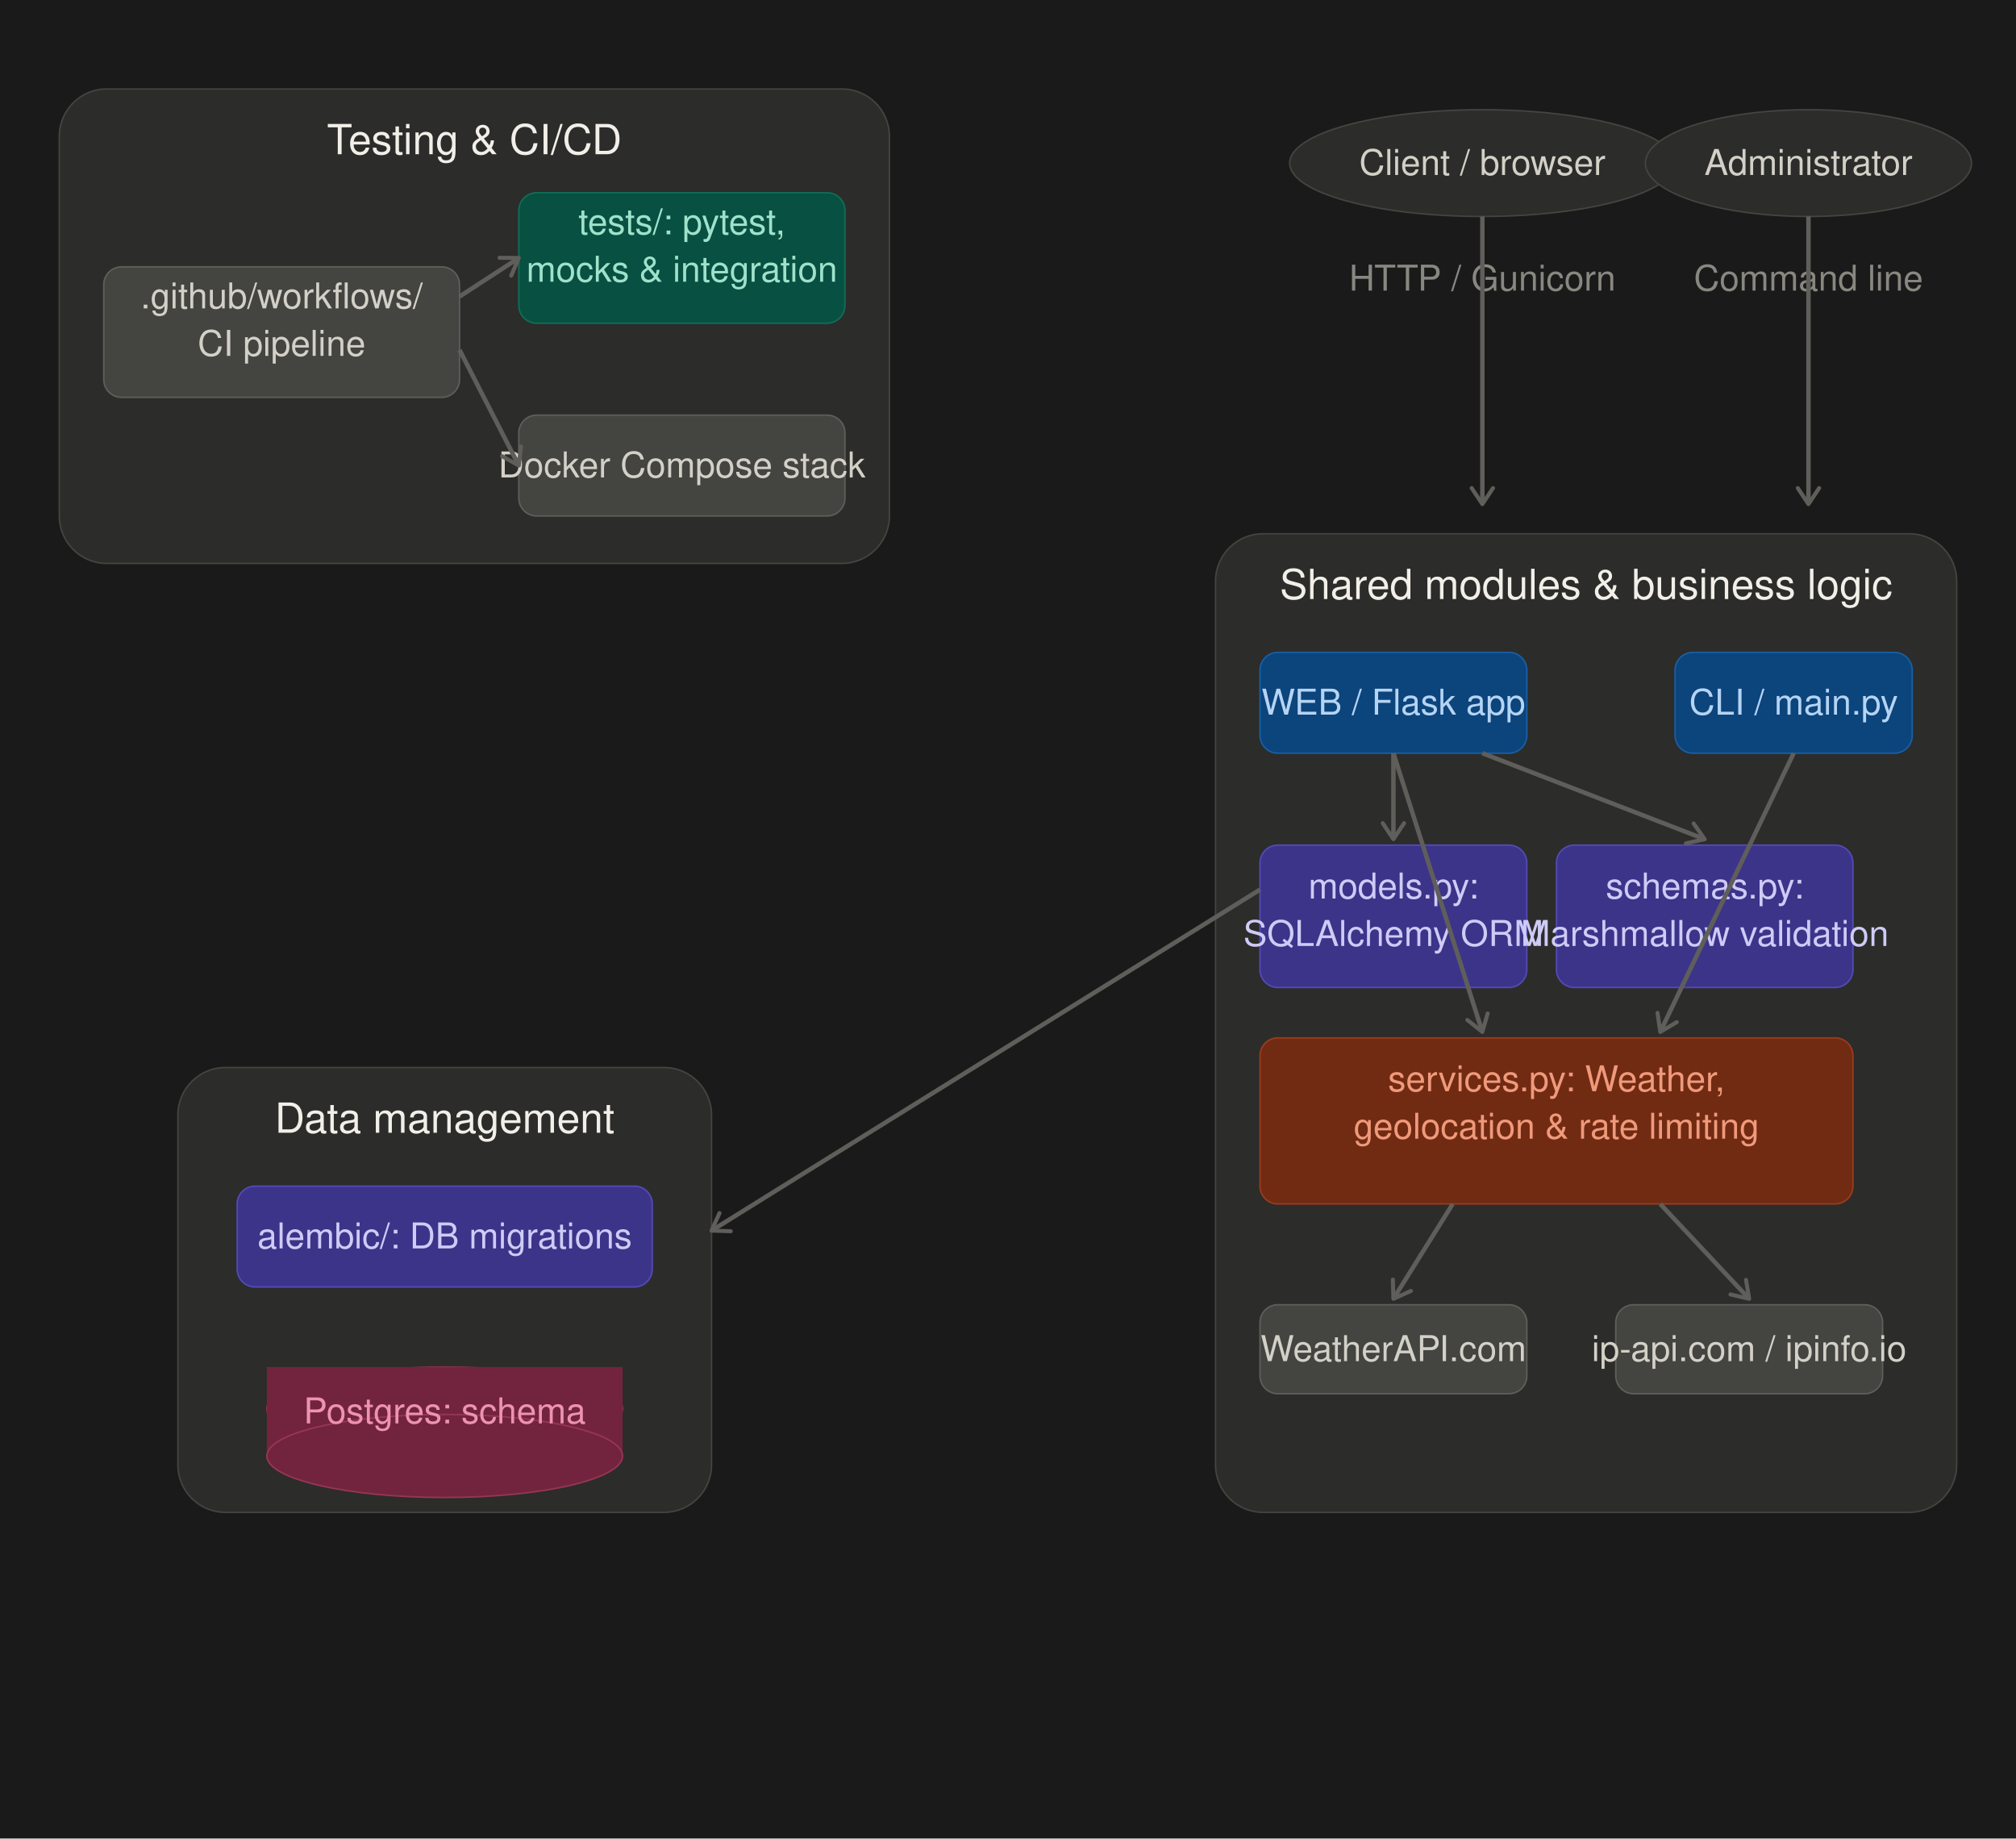
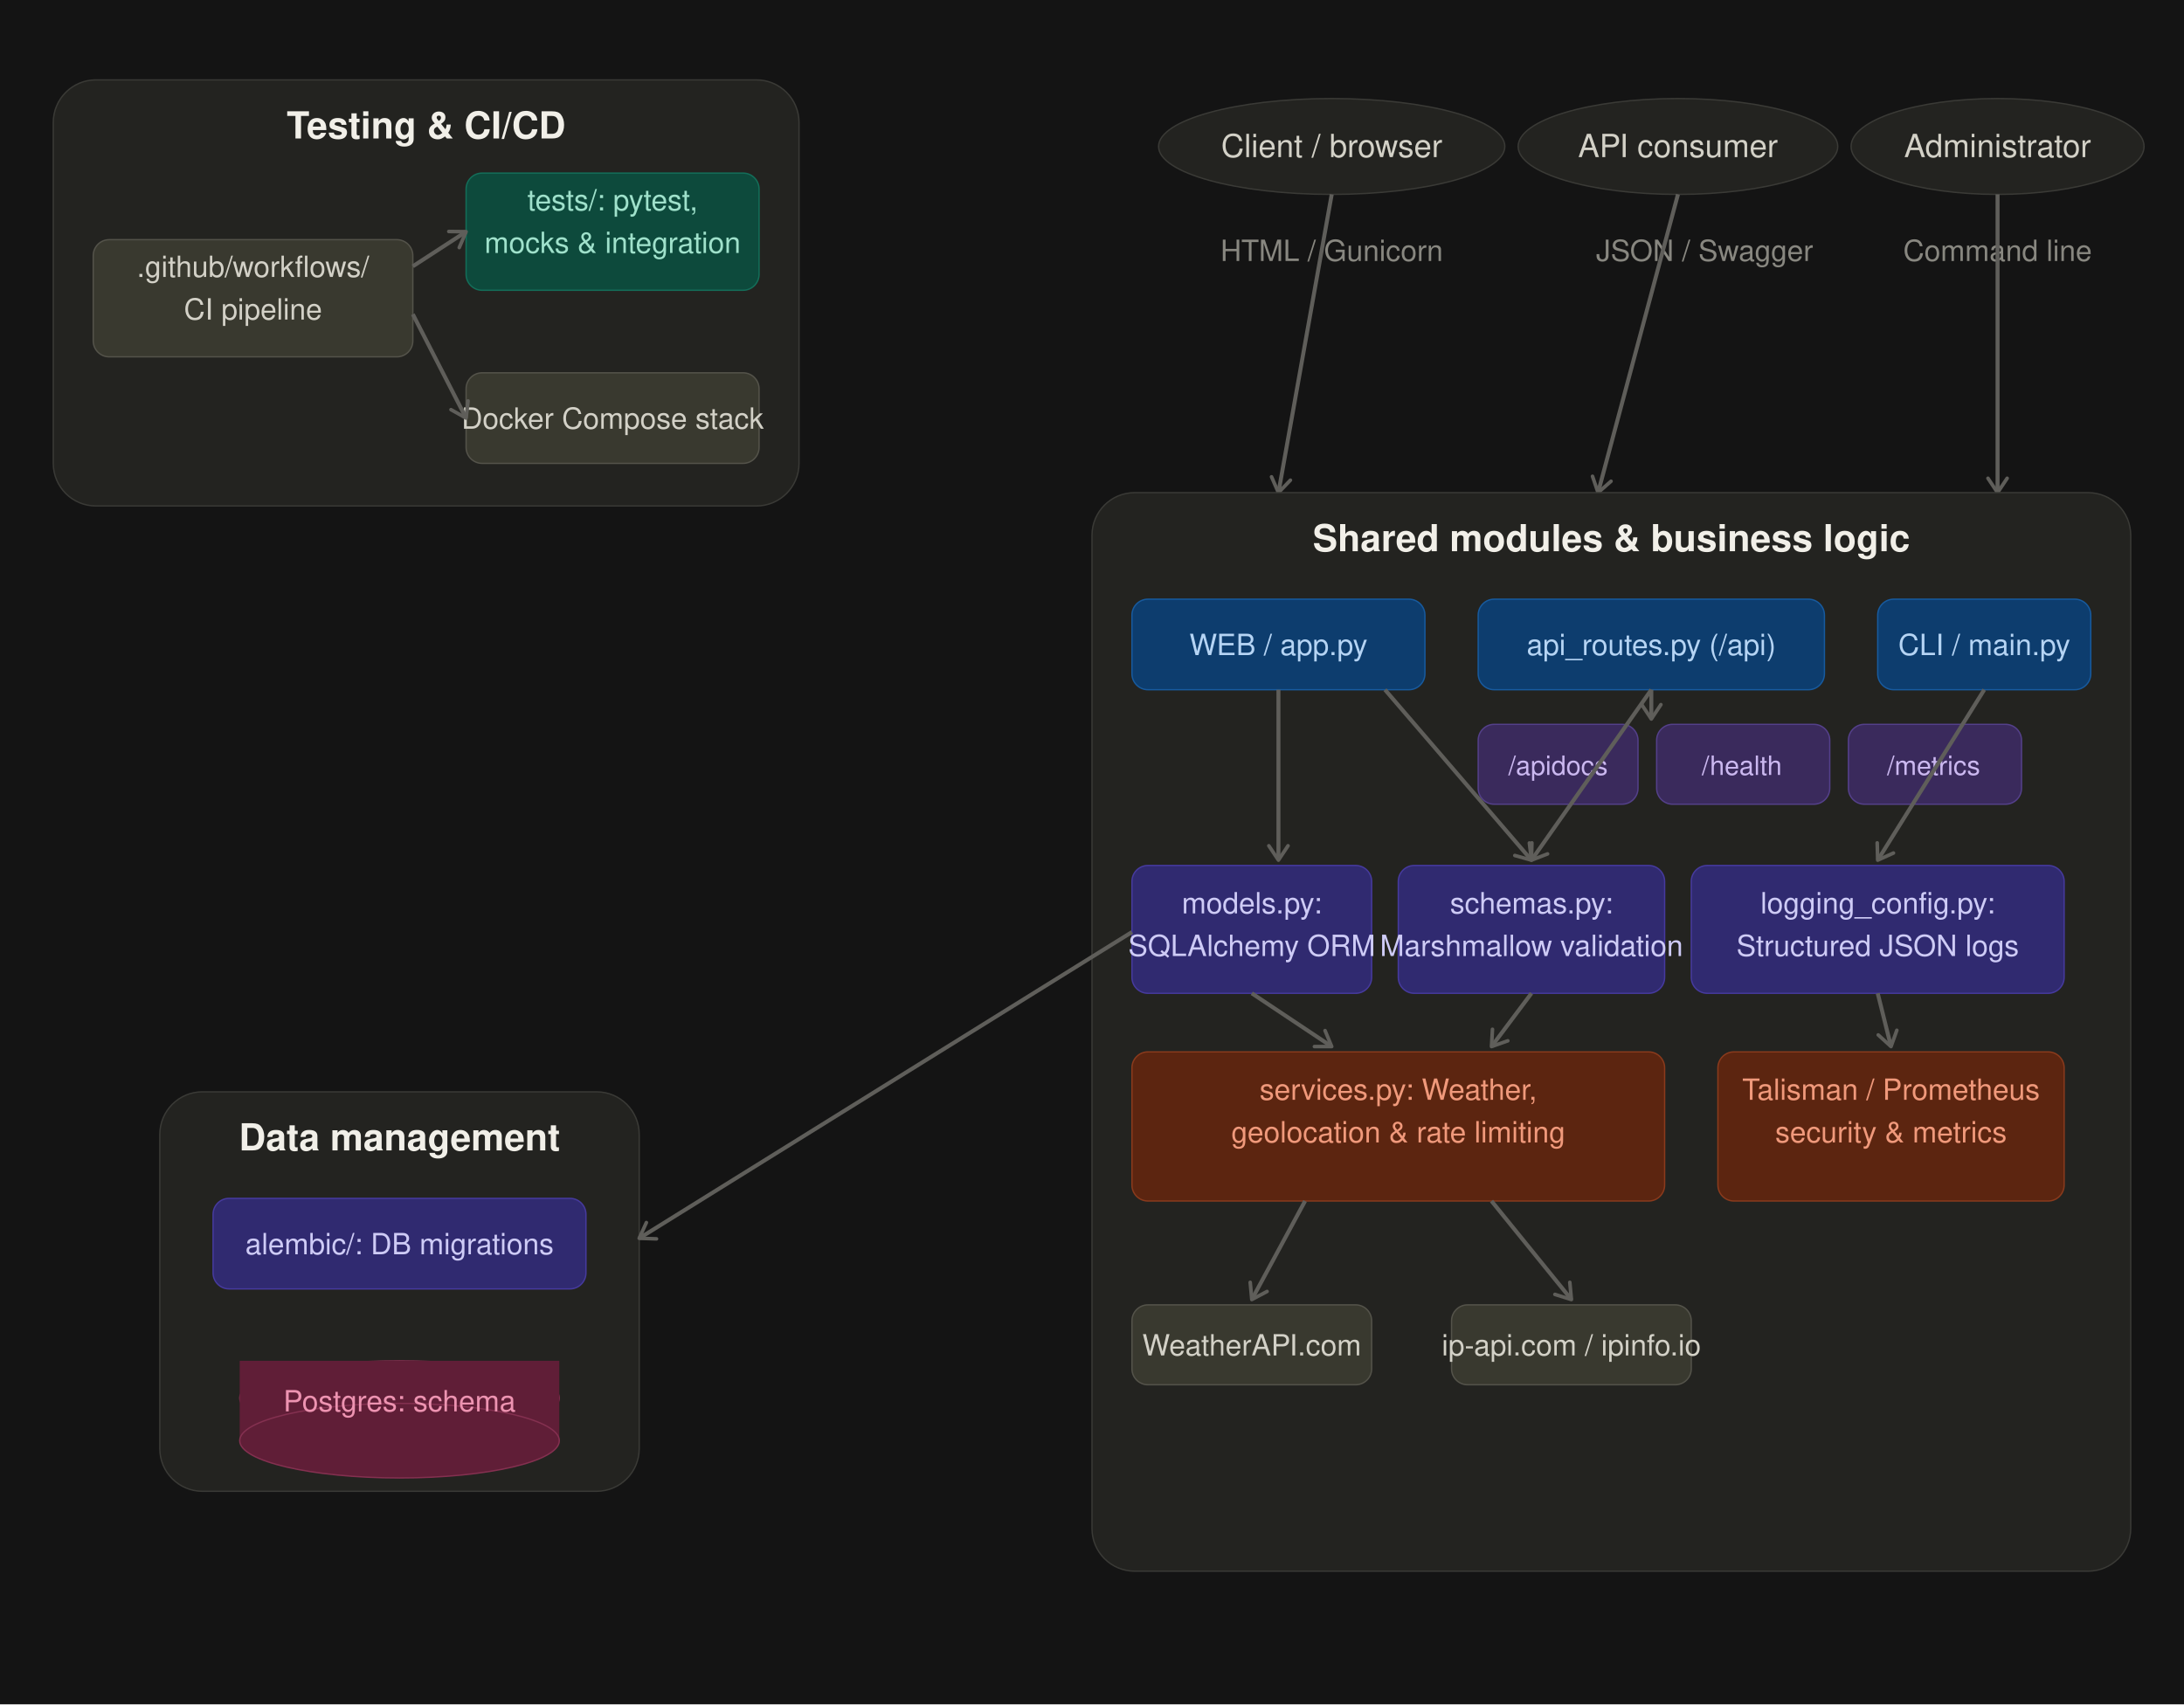
- <svg xmlns="http://www.w3.org/2000/svg" width="680" height="620" viewBox="0 0 680 620" font-family="Helvetica, Arial, sans-serif">
+ <svg xmlns="http://www.w3.org/2000/svg" width="820" height="640" viewBox="0 0 820 640" font-family="Helvetica, Arial, sans-serif">
  <defs>
    <marker id="arrow" viewBox="0 0 10 10" refX="8" refY="5" markerWidth="6" markerHeight="6" orient="auto-start-reverse">
      <path d="M2 1L8 5L2 9" fill="none" stroke="#5F5E5A" stroke-width="1.5" stroke-linecap="round" stroke-linejoin="round" />
    </marker>
  </defs>
-   <rect width="680" height="620" fill="#1a1a1a" />
-   <rect x="20" y="30" width="280" height="160" rx="16" fill="#2C2C2A" stroke="#444441" stroke-width="0.5" />
-   <text x="160" y="52" text-anchor="middle" font-size="14" font-weight="500" fill="#F1EFE8">Testing &amp; CI/CD</text>
-   <rect x="35" y="90" width="120" height="44" rx="6" fill="#444441" stroke="#5F5E5A" stroke-width="0.5" />
-   <text x="95" y="104" text-anchor="middle" font-size="12" fill="#D3D1C7">.github/workflows/</text>
-   <text x="95" y="120" text-anchor="middle" font-size="12" fill="#D3D1C7">CI pipeline</text>
-   <rect x="175" y="65" width="110" height="44" rx="6" fill="#085041" stroke="#0F6E56" stroke-width="0.5" />
-   <text x="230" y="79" text-anchor="middle" font-size="12" fill="#9FE1CB">tests/: pytest,</text>
-   <text x="230" y="95" text-anchor="middle" font-size="12" fill="#9FE1CB">mocks &amp; integration</text>
-   <rect x="175" y="140" width="110" height="34" rx="6" fill="#444441" stroke="#5F5E5A" stroke-width="0.5" />
-   <text x="230" y="161" text-anchor="middle" font-size="12" fill="#D3D1C7">Docker Compose stack</text>
+   <rect width="820" height="640" fill="#141414" />
+   <rect x="20" y="30" width="280" height="160" rx="16" fill="#232320" stroke="#3a3a36" stroke-width="0.5" />
+   <text x="160" y="52" text-anchor="middle" font-size="14" font-weight="600" fill="#F1EFE8">Testing &amp; CI/CD</text>
+   <rect x="35" y="90" width="120" height="44" rx="6" fill="#39392f" stroke="#54534a" stroke-width="0.5" />
+   <text x="95" y="104" text-anchor="middle" font-size="11" fill="#D3D1C7">.github/workflows/</text>
+   <text x="95" y="120" text-anchor="middle" font-size="11" fill="#D3D1C7">CI pipeline</text>
+   <rect x="175" y="65" width="110" height="44" rx="6" fill="#0d4a3c" stroke="#136e59" stroke-width="0.5" />
+   <text x="230" y="79" text-anchor="middle" font-size="11" fill="#9FE1CB">tests/: pytest,</text>
+   <text x="230" y="95" text-anchor="middle" font-size="11" fill="#9FE1CB">mocks &amp; integration</text>
+   <rect x="175" y="140" width="110" height="34" rx="6" fill="#39392f" stroke="#54534a" stroke-width="0.5" />
+   <text x="230" y="161" text-anchor="middle" font-size="11" fill="#D3D1C7">Docker Compose stack</text>
  <path d="M155 100L175 87" stroke="#5F5E5A" stroke-width="1.5" fill="none" marker-end="url(#arrow)" />
  <path d="M155 118L175 157" stroke="#5F5E5A" stroke-width="1.5" fill="none" marker-end="url(#arrow)" />
-   <ellipse cx="500" cy="55" rx="65" ry="18" fill="#2C2C2A" stroke="#444441" stroke-width="0.5" />
+   <ellipse cx="500" cy="55" rx="65" ry="18" fill="#232320" stroke="#3a3a36" stroke-width="0.5" />
  <text x="500" y="59" text-anchor="middle" font-size="12" fill="#D3D1C7">Client / browser</text>
-   <ellipse cx="610" cy="55" rx="55" ry="18" fill="#2C2C2A" stroke="#444441" stroke-width="0.5" />
-   <text x="610" y="59" text-anchor="middle" font-size="12" fill="#D3D1C7">Administrator</text>
-   <text x="500" y="98" text-anchor="middle" font-size="12" fill="#888780">HTTP / Gunicorn</text>
-   <line x1="500" y1="73" x2="500" y2="170" stroke="#5F5E5A" stroke-width="1.5" marker-end="url(#arrow)" />
-   <text x="610" y="98" text-anchor="middle" font-size="12" fill="#888780">Command line</text>
-   <line x1="610" y1="73" x2="610" y2="170" stroke="#5F5E5A" stroke-width="1.5" marker-end="url(#arrow)" />
-   <rect x="410" y="180" width="250" height="330" rx="16" fill="#2C2C2A" stroke="#444441" stroke-width="0.5" />
-   <text x="535" y="202" text-anchor="middle" font-size="14" font-weight="500" fill="#F1EFE8">Shared modules &amp; business logic</text>
-   <rect x="425" y="220" width="90" height="34" rx="6" fill="#0C447C" stroke="#185FA5" stroke-width="0.5" />
-   <text x="470" y="241" text-anchor="middle" font-size="12" fill="#B5D4F4">WEB / Flask app</text>
-   <rect x="565" y="220" width="80" height="34" rx="6" fill="#0C447C" stroke="#185FA5" stroke-width="0.5" />
-   <text x="605" y="241" text-anchor="middle" font-size="12" fill="#B5D4F4">CLI / main.py</text>
-   <rect x="425" y="285" width="90" height="48" rx="6" fill="#3C3489" stroke="#534AB7" stroke-width="0.5" />
-   <text x="470" y="303" text-anchor="middle" font-size="12" fill="#CECBF6">models.py:</text>
-   <text x="470" y="319" text-anchor="middle" font-size="12" fill="#CECBF6">SQLAlchemy ORM</text>
-   <rect x="525" y="285" width="100" height="48" rx="6" fill="#3C3489" stroke="#534AB7" stroke-width="0.5" />
-   <text x="575" y="303" text-anchor="middle" font-size="12" fill="#CECBF6">schemas.py:</text>
-   <text x="575" y="319" text-anchor="middle" font-size="12" fill="#CECBF6">Marshmallow validation</text>
-   <rect x="425" y="350" width="200" height="56" rx="6" fill="#712B13" stroke="#993C1D" stroke-width="0.5" />
-   <text x="525" y="368" text-anchor="middle" font-size="12" fill="#F0997B">services.py: Weather,</text>
-   <text x="525" y="384" text-anchor="middle" font-size="12" fill="#F0997B">geolocation &amp; rate limiting</text>
-   <line x1="470" y1="254" x2="470" y2="283" stroke="#5F5E5A" stroke-width="1.5" marker-end="url(#arrow)" />
-   <path d="M500 254L575 283" stroke="#5F5E5A" stroke-width="1.5" fill="none" marker-end="url(#arrow)" />
-   <path d="M470 254L500 348" stroke="#5F5E5A" stroke-width="1.5" fill="none" marker-end="url(#arrow)" />
-   <path d="M605 254L560 348" stroke="#5F5E5A" stroke-width="1.5" fill="none" marker-end="url(#arrow)" />
-   <rect x="425" y="440" width="90" height="30" rx="6" fill="#444441" stroke="#5F5E5A" stroke-width="0.5" />
-   <text x="470" y="459" text-anchor="middle" font-size="12" fill="#D3D1C7">WeatherAPI.com</text>
-   <rect x="545" y="440" width="90" height="30" rx="6" fill="#444441" stroke="#5F5E5A" stroke-width="0.5" />
-   <text x="590" y="459" text-anchor="middle" font-size="12" fill="#D3D1C7">ip-api.com / ipinfo.io</text>
-   <line x1="490" y1="406" x2="470" y2="438" stroke="#5F5E5A" stroke-width="1.5" marker-end="url(#arrow)" />
-   <line x1="560" y1="406" x2="590" y2="438" stroke="#5F5E5A" stroke-width="1.5" marker-end="url(#arrow)" />
-   <rect x="60" y="360" width="180" height="150" rx="16" fill="#2C2C2A" stroke="#444441" stroke-width="0.5" />
-   <text x="150" y="382" text-anchor="middle" font-size="14" font-weight="500" fill="#F1EFE8">Data management</text>
-   <rect x="80" y="400" width="140" height="34" rx="6" fill="#3C3489" stroke="#534AB7" stroke-width="0.5" />
-   <text x="150" y="421" text-anchor="middle" font-size="12" fill="#CECBF6">alembic/: DB migrations</text>
-   <ellipse cx="150" cy="475" rx="60" ry="14" fill="#72243E" stroke="#993556" stroke-width="0.5" />
-   <rect x="90" y="461" width="120" height="30" fill="#72243E" stroke="none" />
-   <ellipse cx="150" cy="491" rx="60" ry="14" fill="#72243E" stroke="#993556" stroke-width="0.5" />
-   <text x="150" y="480" text-anchor="middle" font-size="12" fill="#ED93B1">Postgres: schema</text>
-   <path d="M425 300L240 415" stroke="#5F5E5A" stroke-width="1.5" fill="none" marker-end="url(#arrow)" />
+   <ellipse cx="630" cy="55" rx="60" ry="18" fill="#232320" stroke="#3a3a36" stroke-width="0.5" />
+   <text x="630" y="59" text-anchor="middle" font-size="12" fill="#D3D1C7">API consumer</text>
+   <ellipse cx="750" cy="55" rx="55" ry="18" fill="#232320" stroke="#3a3a36" stroke-width="0.5" />
+   <text x="750" y="59" text-anchor="middle" font-size="12" fill="#D3D1C7">Administrator</text>
+   <text x="500" y="98" text-anchor="middle" font-size="11" fill="#888780">HTML / Gunicorn</text>
+   <line x1="500" y1="73" x2="480" y2="185" stroke="#5F5E5A" stroke-width="1.5" marker-end="url(#arrow)" />
+   <text x="640" y="98" text-anchor="middle" font-size="11" fill="#888780">JSON / Swagger</text>
+   <line x1="630" y1="73" x2="600" y2="185" stroke="#5F5E5A" stroke-width="1.5" marker-end="url(#arrow)" />
+   <text x="750" y="98" text-anchor="middle" font-size="11" fill="#888780">Command line</text>
+   <line x1="750" y1="73" x2="750" y2="185" stroke="#5F5E5A" stroke-width="1.5" marker-end="url(#arrow)" />
+   <rect x="410" y="185" width="390" height="405" rx="16" fill="#232320" stroke="#3a3a36" stroke-width="0.5" />
+   <text x="605" y="207" text-anchor="middle" font-size="14" font-weight="600" fill="#F1EFE8">Shared modules &amp; business logic</text>
+   <rect x="425" y="225" width="110" height="34" rx="6" fill="#0d3d6e" stroke="#175a9e" stroke-width="0.5" />
+   <text x="480" y="246" text-anchor="middle" font-size="11" fill="#B5D4F4">WEB / app.py</text>
+   <rect x="555" y="225" width="130" height="34" rx="6" fill="#0d3d6e" stroke="#175a9e" stroke-width="0.5" />
+   <text x="620" y="246" text-anchor="middle" font-size="11" fill="#B5D4F4">api_routes.py (/api)</text>
+   <rect x="705" y="225" width="80" height="34" rx="6" fill="#0d3d6e" stroke="#175a9e" stroke-width="0.5" />
+   <text x="745" y="246" text-anchor="middle" font-size="11" fill="#B5D4F4">CLI / main.py</text>
+   <rect x="555" y="272" width="60" height="30" rx="6" fill="#3a2a5c" stroke="#54408a" stroke-width="0.5" />
+   <text x="585" y="291" text-anchor="middle" font-size="10" fill="#CBB8F0">/apidocs</text>
+   <rect x="622" y="272" width="65" height="30" rx="6" fill="#3a2a5c" stroke="#54408a" stroke-width="0.5" />
+   <text x="654" y="291" text-anchor="middle" font-size="10" fill="#CBB8F0">/health</text>
+   <rect x="694" y="272" width="65" height="30" rx="6" fill="#3a2a5c" stroke="#54408a" stroke-width="0.5" />
+   <text x="726" y="291" text-anchor="middle" font-size="10" fill="#CBB8F0">/metrics</text>
+   <rect x="425" y="325" width="90" height="48" rx="6" fill="#302a70" stroke="#463a9e" stroke-width="0.5" />
+   <text x="470" y="343" text-anchor="middle" font-size="11" fill="#CECBF6">models.py:</text>
+   <text x="470" y="359" text-anchor="middle" font-size="11" fill="#CECBF6">SQLAlchemy ORM</text>
+   <rect x="525" y="325" width="100" height="48" rx="6" fill="#302a70" stroke="#463a9e" stroke-width="0.5" />
+   <text x="575" y="343" text-anchor="middle" font-size="11" fill="#CECBF6">schemas.py:</text>
+   <text x="575" y="359" text-anchor="middle" font-size="11" fill="#CECBF6">Marshmallow validation</text>
+   <rect x="635" y="325" width="140" height="48" rx="6" fill="#302a70" stroke="#463a9e" stroke-width="0.5" />
+   <text x="705" y="343" text-anchor="middle" font-size="11" fill="#CECBF6">logging_config.py:</text>
+   <text x="705" y="359" text-anchor="middle" font-size="11" fill="#CECBF6">Structured JSON logs</text>
+   <rect x="425" y="395" width="200" height="56" rx="6" fill="#5c2510" stroke="#8a3a1c" stroke-width="0.5" />
+   <text x="525" y="413" text-anchor="middle" font-size="11" fill="#F0997B">services.py: Weather,</text>
+   <text x="525" y="429" text-anchor="middle" font-size="11" fill="#F0997B">geolocation &amp; rate limiting</text>
+   <rect x="645" y="395" width="130" height="56" rx="6" fill="#5c2510" stroke="#8a3a1c" stroke-width="0.5" />
+   <text x="710" y="413" text-anchor="middle" font-size="11" fill="#F0997B">Talisman / Prometheus</text>
+   <text x="710" y="429" text-anchor="middle" font-size="11" fill="#F0997B">security &amp; metrics</text>
+   <line x1="480" y1="259" x2="480" y2="323" stroke="#5F5E5A" stroke-width="1.5" marker-end="url(#arrow)" />
+   <path d="M520 259L575 323" stroke="#5F5E5A" stroke-width="1.5" fill="none" marker-end="url(#arrow)" />
+   <path d="M620 259L620 270" stroke="#5F5E5A" stroke-width="1.5" fill="none" marker-end="url(#arrow)" />
+   <path d="M620 259L575 323" stroke="#5F5E5A" stroke-width="1.5" fill="none" marker-end="url(#arrow)" />
+   <path d="M745 259L705 323" stroke="#5F5E5A" stroke-width="1.5" fill="none" marker-end="url(#arrow)" />
+   <path d="M470 373L500 393" stroke="#5F5E5A" stroke-width="1.5" fill="none" marker-end="url(#arrow)" />
+   <path d="M575 373L560 393" stroke="#5F5E5A" stroke-width="1.5" fill="none" marker-end="url(#arrow)" />
+   <path d="M705 373L710 393" stroke="#5F5E5A" stroke-width="1.5" fill="none" marker-end="url(#arrow)" />
+   <rect x="425" y="490" width="90" height="30" rx="6" fill="#39392f" stroke="#54534a" stroke-width="0.5" />
+   <text x="470" y="509" text-anchor="middle" font-size="11" fill="#D3D1C7">WeatherAPI.com</text>
+   <rect x="545" y="490" width="90" height="30" rx="6" fill="#39392f" stroke="#54534a" stroke-width="0.5" />
+   <text x="590" y="509" text-anchor="middle" font-size="11" fill="#D3D1C7">ip-api.com / ipinfo.io</text>
+   <line x1="490" y1="451" x2="470" y2="488" stroke="#5F5E5A" stroke-width="1.5" marker-end="url(#arrow)" />
+   <line x1="560" y1="451" x2="590" y2="488" stroke="#5F5E5A" stroke-width="1.5" marker-end="url(#arrow)" />
+   <rect x="60" y="410" width="180" height="150" rx="16" fill="#232320" stroke="#3a3a36" stroke-width="0.5" />
+   <text x="150" y="432" text-anchor="middle" font-size="14" font-weight="600" fill="#F1EFE8">Data management</text>
+   <rect x="80" y="450" width="140" height="34" rx="6" fill="#302a70" stroke="#463a9e" stroke-width="0.5" />
+   <text x="150" y="471" text-anchor="middle" font-size="11" fill="#CECBF6">alembic/: DB migrations</text>
+   <ellipse cx="150" cy="525" rx="60" ry="14" fill="#601e37" stroke="#843050" stroke-width="0.5" />
+   <rect x="90" y="511" width="120" height="30" fill="#601e37" stroke="none" />
+   <ellipse cx="150" cy="541" rx="60" ry="14" fill="#601e37" stroke="#843050" stroke-width="0.5" />
+   <text x="150" y="530" text-anchor="middle" font-size="11" fill="#ED93B1">Postgres: schema</text>
+   <path d="M425 350L240 465" stroke="#5F5E5A" stroke-width="1.5" fill="none" marker-end="url(#arrow)" />
</svg>
